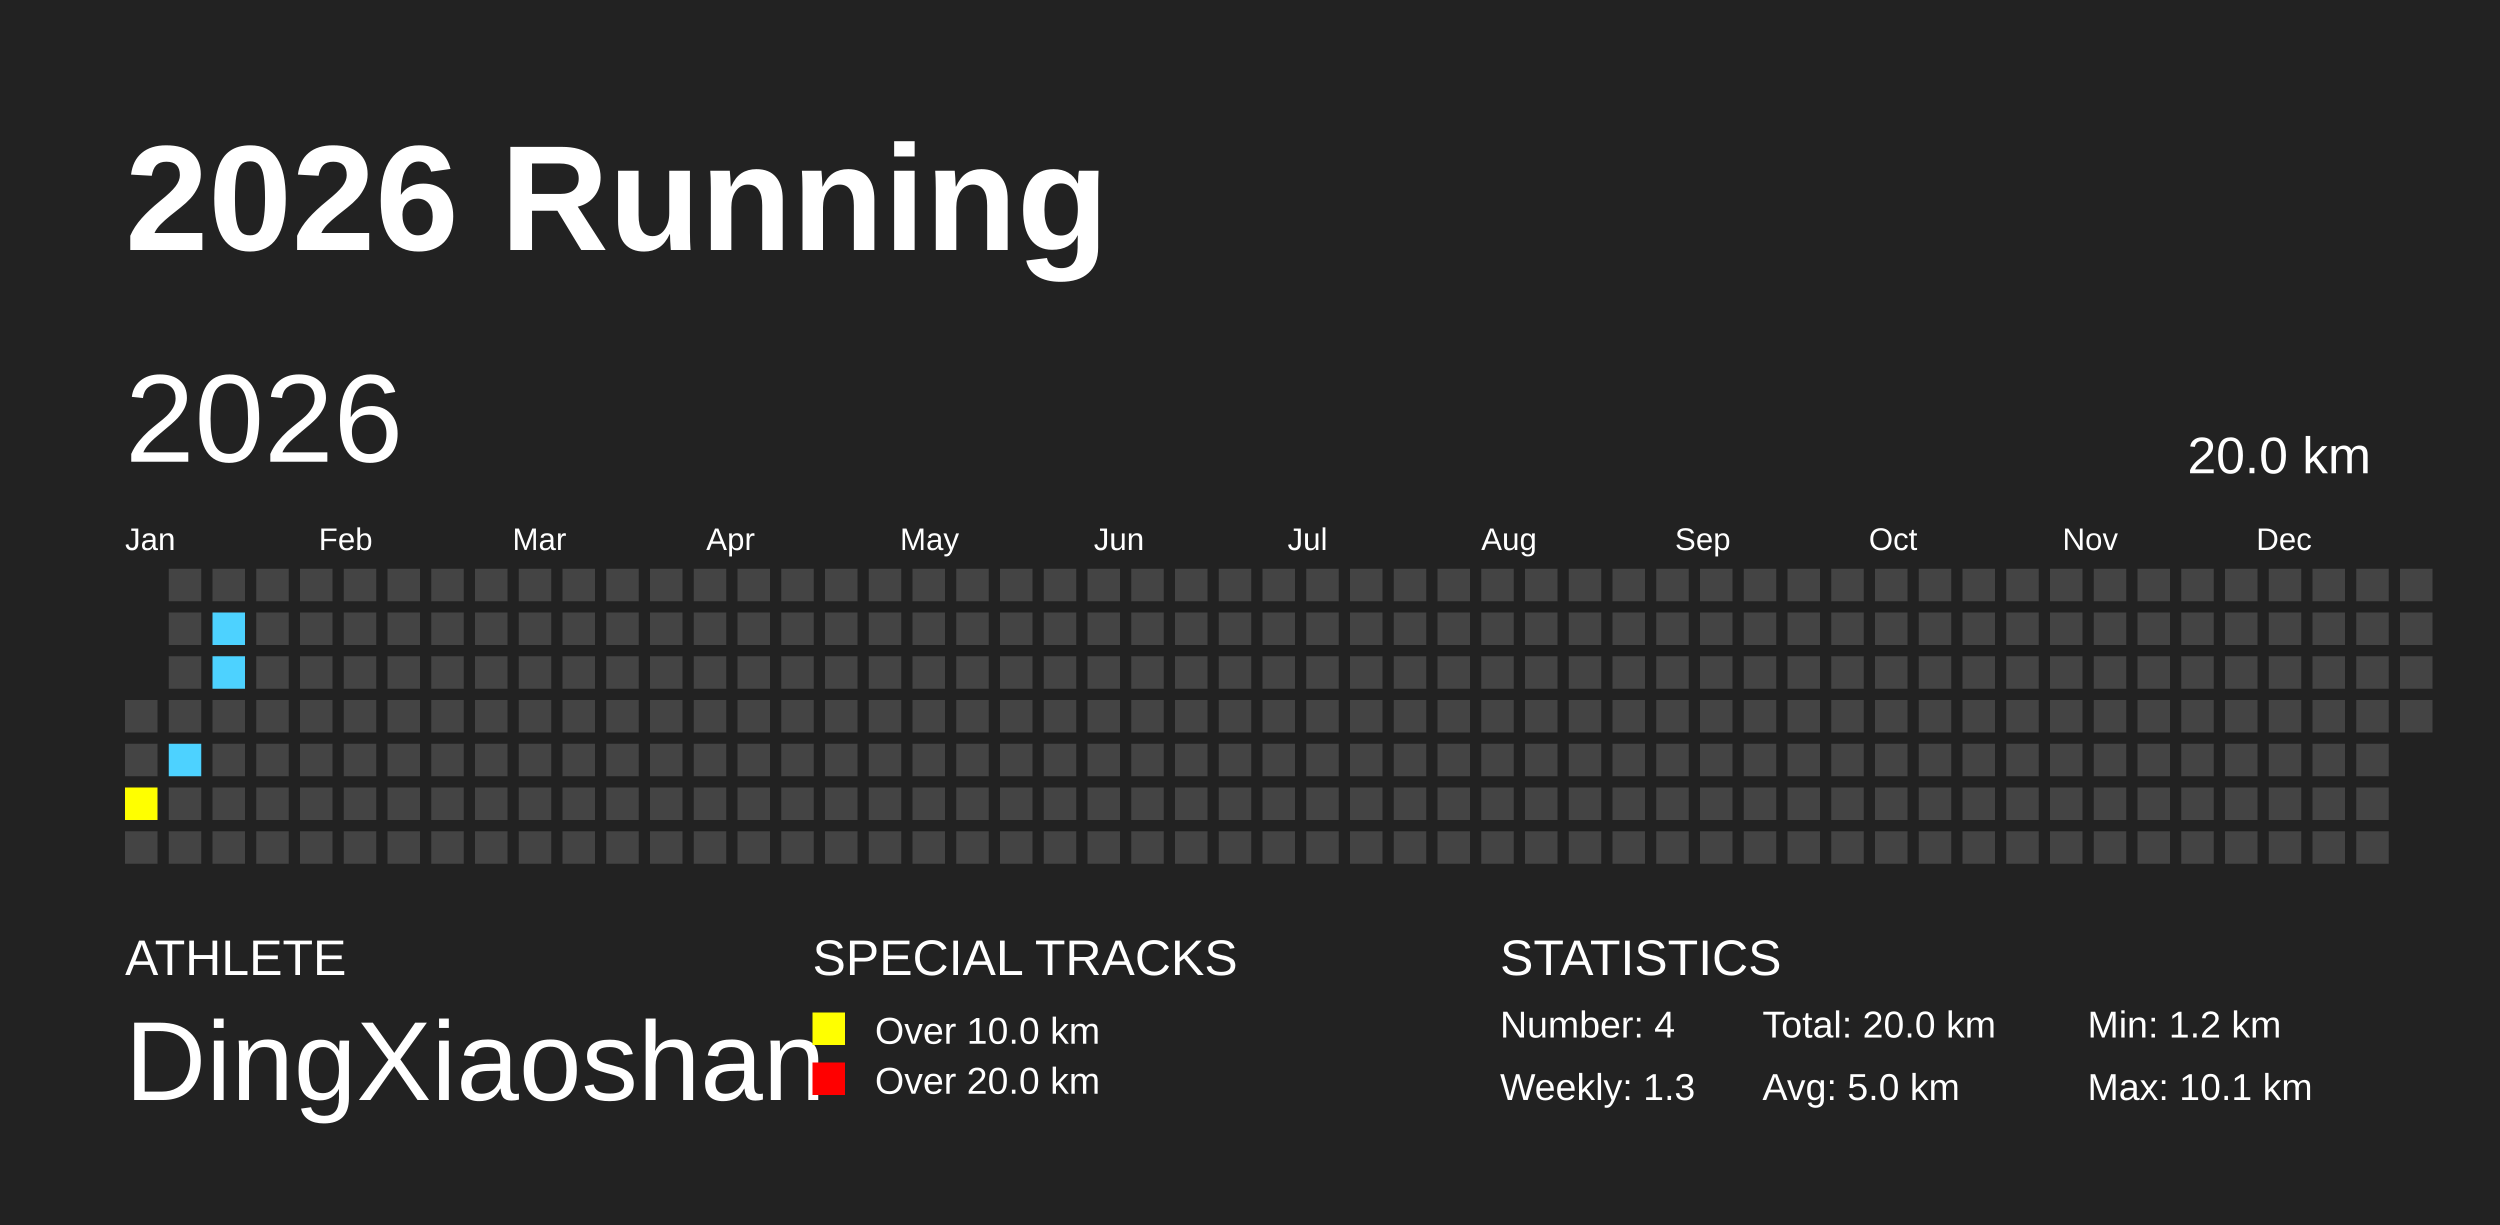
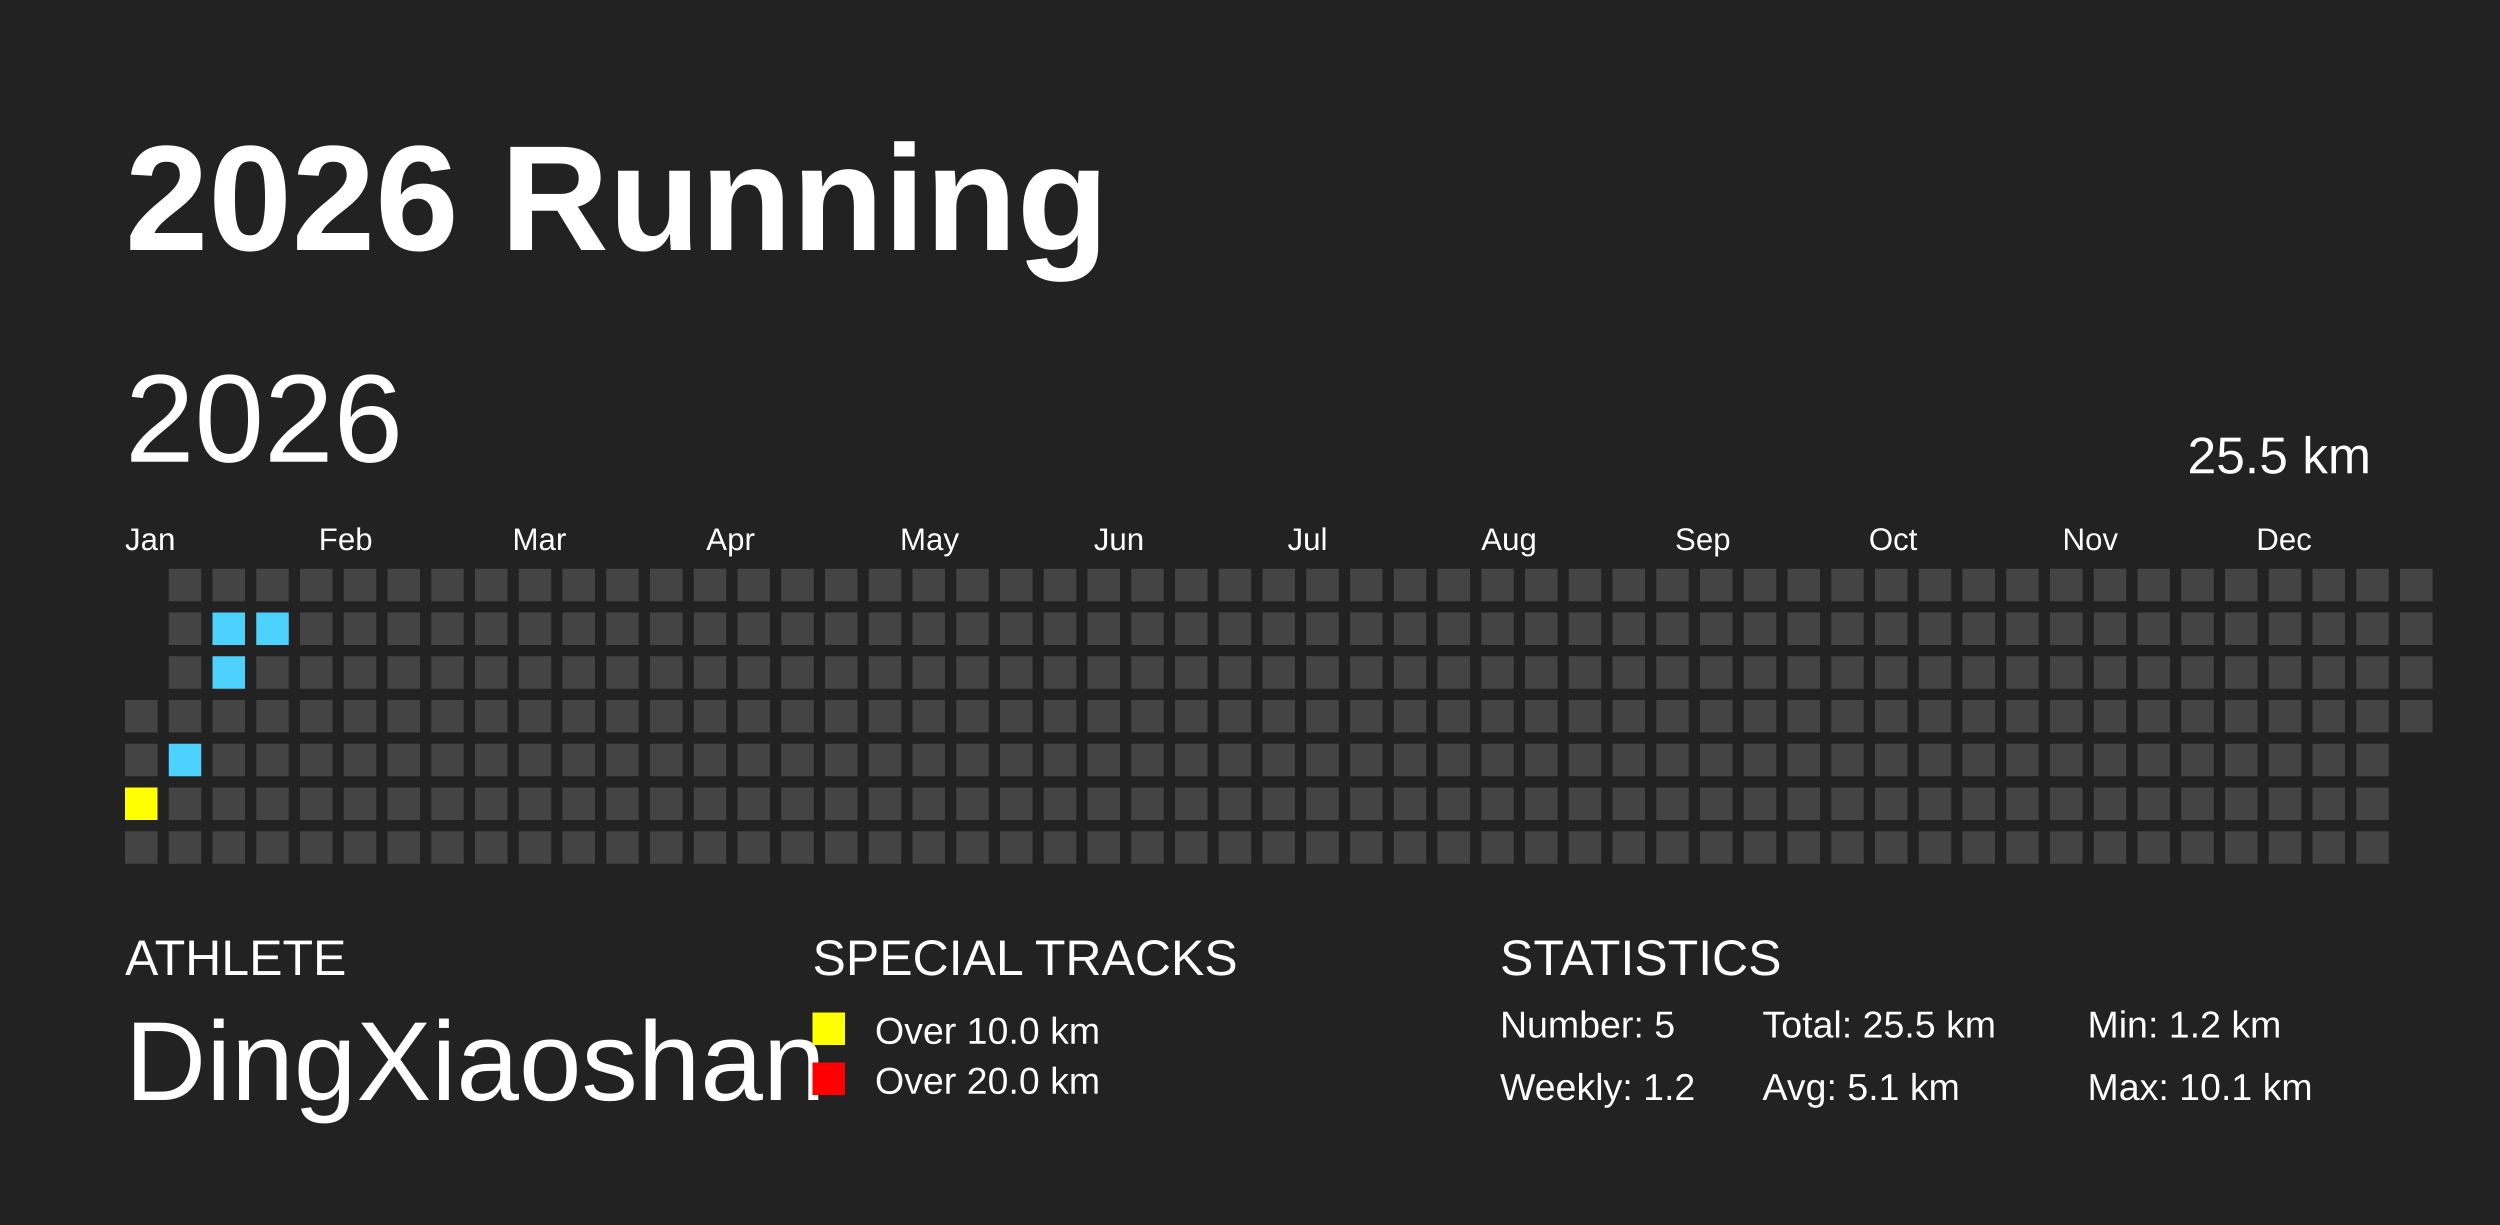
<svg xmlns="http://www.w3.org/2000/svg" baseProfile="full" height="98mm" version="1.1" viewBox="0,0,200,98" width="200mm">
  <defs />
  <rect fill="#222222" height="98" width="200" x="0" y="0" />
  <text fill="#FFFFFF" style="font-size:12px; font-family:Arial; font-weight:bold;" x="10" y="20">2026 Running</text>
  <text fill="#FFFFFF" style="font-size:4px; font-family:Arial" x="10" y="78">ATHLETE</text>
  <text fill="#FFFFFF" style="font-size:9px; font-family:Arial" x="10" y="88">DingXiaoshan</text>
  <text fill="#FFFFFF" style="font-size:4px; font-family:Arial" x="65" y="78">SPECIAL TRACKS</text>
  <rect fill="yellow" height="2.6" width="2.6" x="65" y="81" />
  <text fill="#FFFFFF" style="font-size:3px; font-family:Arial" x="70" y="83.5">Over 10.0 km</text>
  <rect fill="red" height="2.6" width="2.6" x="65" y="85" />
  <text fill="#FFFFFF" style="font-size:3px; font-family:Arial" x="70" y="87.5">Over 20.0 km</text>
  <text fill="#FFFFFF" style="font-size:4px; font-family:Arial" x="120" y="78">STATISTICS</text>
-   <text fill="#FFFFFF" style="font-size:3px; font-family:Arial" x="120" y="83">Number: 4</text>
-   <text fill="#FFFFFF" style="font-size:3px; font-family:Arial" x="120" y="88">Weekly: 1.3</text>
-   <text fill="#FFFFFF" style="font-size:3px; font-family:Arial" x="141" y="83">Total: 20.0 km</text>
-   <text fill="#FFFFFF" style="font-size:3px; font-family:Arial" x="141" y="88">Avg: 5.0 km</text>
+   <text fill="#FFFFFF" style="font-size:3px; font-family:Arial" x="120" y="83">Number: 5</text>
+   <text fill="#FFFFFF" style="font-size:3px; font-family:Arial" x="120" y="88">Weekly: 1.2</text>
+   <text fill="#FFFFFF" style="font-size:3px; font-family:Arial" x="141" y="83">Total: 25.5 km</text>
+   <text fill="#FFFFFF" style="font-size:3px; font-family:Arial" x="141" y="88">Avg: 5.1 km</text>
  <text fill="#FFFFFF" style="font-size:3px; font-family:Arial" x="167" y="83">Min: 1.2 km</text>
  <text fill="#FFFFFF" style="font-size:3px; font-family:Arial" x="167" y="88">Max: 10.1 km</text>
  <text dominant-baseline="hanging" fill="#FFFFFF" style="font-size:10.0px; font-family:Arial;" x="10" y="30">2026</text>
-   <text dominant-baseline="hanging" fill="#FFFFFF" style="font-size:4.125px; font-family:Arial;" x="175" y="35">20.0 km</text>
+   <text dominant-baseline="hanging" fill="#FFFFFF" style="font-size:4.125px; font-family:Arial;" x="175" y="35">25.5 km</text>
  <text fill="#FFFFFF" style="font-size:2.5px; font-family:Arial" x="10.0" y="44">Jan</text>
  <text fill="#FFFFFF" style="font-size:2.5px; font-family:Arial" x="25.5" y="44">Feb</text>
  <text fill="#FFFFFF" style="font-size:2.5px; font-family:Arial" x="41.0" y="44">Mar</text>
  <text fill="#FFFFFF" style="font-size:2.5px; font-family:Arial" x="56.5" y="44">Apr</text>
  <text fill="#FFFFFF" style="font-size:2.5px; font-family:Arial" x="72.0" y="44">May</text>
  <text fill="#FFFFFF" style="font-size:2.5px; font-family:Arial" x="87.5" y="44">Jun</text>
  <text fill="#FFFFFF" style="font-size:2.5px; font-family:Arial" x="103.0" y="44">Jul</text>
  <text fill="#FFFFFF" style="font-size:2.5px; font-family:Arial" x="118.5" y="44">Aug</text>
  <text fill="#FFFFFF" style="font-size:2.5px; font-family:Arial" x="134.0" y="44">Sep</text>
  <text fill="#FFFFFF" style="font-size:2.5px; font-family:Arial" x="149.5" y="44">Oct</text>
  <text fill="#FFFFFF" style="font-size:2.5px; font-family:Arial" x="165.0" y="44">Nov</text>
  <text fill="#FFFFFF" style="font-size:2.5px; font-family:Arial" x="180.5" y="44">Dec</text>
  <rect fill="#444444" height="2.6" width="2.6" x="10.0" y="56.0" />
  <rect fill="#444444" height="2.6" width="2.6" x="10.0" y="59.5" />
  <rect fill="yellow" height="2.6" width="2.6" x="10.0" y="63.0" />
  <rect fill="#444444" height="2.6" width="2.6" x="10.0" y="66.5" />
  <rect fill="#444444" height="2.6" width="2.6" x="13.5" y="45.5" />
  <rect fill="#444444" height="2.6" width="2.6" x="13.5" y="49.0" />
  <rect fill="#444444" height="2.6" width="2.6" x="13.5" y="52.5" />
  <rect fill="#444444" height="2.6" width="2.6" x="13.5" y="56.0" />
  <rect fill="#4DD2FF" height="2.6" width="2.6" x="13.5" y="59.5" />
  <rect fill="#444444" height="2.6" width="2.6" x="13.5" y="63.0" />
  <rect fill="#444444" height="2.6" width="2.6" x="13.5" y="66.5" />
  <rect fill="#444444" height="2.6" width="2.6" x="17.0" y="45.5" />
  <rect fill="#4DD2FF" height="2.6" width="2.6" x="17.0" y="49.0" />
  <rect fill="#4DD2FF" height="2.6" width="2.6" x="17.0" y="52.5" />
  <rect fill="#444444" height="2.6" width="2.6" x="17.0" y="56.0" />
  <rect fill="#444444" height="2.6" width="2.6" x="17.0" y="59.5" />
  <rect fill="#444444" height="2.6" width="2.6" x="17.0" y="63.0" />
  <rect fill="#444444" height="2.6" width="2.6" x="17.0" y="66.5" />
  <rect fill="#444444" height="2.6" width="2.6" x="20.5" y="45.5" />
-   <rect fill="#444444" height="2.6" width="2.6" x="20.5" y="49.0" />
+   <rect fill="#4DD2FF" height="2.6" width="2.6" x="20.5" y="49.0" />
  <rect fill="#444444" height="2.6" width="2.6" x="20.5" y="52.5" />
  <rect fill="#444444" height="2.6" width="2.6" x="20.5" y="56.0" />
  <rect fill="#444444" height="2.6" width="2.6" x="20.5" y="59.5" />
  <rect fill="#444444" height="2.6" width="2.6" x="20.5" y="63.0" />
  <rect fill="#444444" height="2.6" width="2.6" x="20.5" y="66.5" />
  <rect fill="#444444" height="2.6" width="2.6" x="24.0" y="45.5" />
  <rect fill="#444444" height="2.6" width="2.6" x="24.0" y="49.0" />
  <rect fill="#444444" height="2.6" width="2.6" x="24.0" y="52.5" />
  <rect fill="#444444" height="2.6" width="2.6" x="24.0" y="56.0" />
  <rect fill="#444444" height="2.6" width="2.6" x="24.0" y="59.5" />
  <rect fill="#444444" height="2.6" width="2.6" x="24.0" y="63.0" />
  <rect fill="#444444" height="2.6" width="2.6" x="24.0" y="66.5" />
  <rect fill="#444444" height="2.6" width="2.6" x="27.5" y="45.5" />
  <rect fill="#444444" height="2.6" width="2.6" x="27.5" y="49.0" />
  <rect fill="#444444" height="2.6" width="2.6" x="27.5" y="52.5" />
  <rect fill="#444444" height="2.6" width="2.6" x="27.5" y="56.0" />
  <rect fill="#444444" height="2.6" width="2.6" x="27.5" y="59.5" />
  <rect fill="#444444" height="2.6" width="2.6" x="27.5" y="63.0" />
  <rect fill="#444444" height="2.6" width="2.6" x="27.5" y="66.5" />
  <rect fill="#444444" height="2.6" width="2.6" x="31.0" y="45.5" />
  <rect fill="#444444" height="2.6" width="2.6" x="31.0" y="49.0" />
  <rect fill="#444444" height="2.6" width="2.6" x="31.0" y="52.5" />
  <rect fill="#444444" height="2.6" width="2.6" x="31.0" y="56.0" />
  <rect fill="#444444" height="2.6" width="2.6" x="31.0" y="59.5" />
  <rect fill="#444444" height="2.6" width="2.6" x="31.0" y="63.0" />
  <rect fill="#444444" height="2.6" width="2.6" x="31.0" y="66.5" />
  <rect fill="#444444" height="2.6" width="2.6" x="34.5" y="45.5" />
  <rect fill="#444444" height="2.6" width="2.6" x="34.5" y="49.0" />
  <rect fill="#444444" height="2.6" width="2.6" x="34.5" y="52.5" />
  <rect fill="#444444" height="2.6" width="2.6" x="34.5" y="56.0" />
  <rect fill="#444444" height="2.6" width="2.6" x="34.5" y="59.5" />
  <rect fill="#444444" height="2.6" width="2.6" x="34.5" y="63.0" />
  <rect fill="#444444" height="2.6" width="2.6" x="34.5" y="66.5" />
  <rect fill="#444444" height="2.6" width="2.6" x="38.0" y="45.5" />
  <rect fill="#444444" height="2.6" width="2.6" x="38.0" y="49.0" />
  <rect fill="#444444" height="2.6" width="2.6" x="38.0" y="52.5" />
  <rect fill="#444444" height="2.6" width="2.6" x="38.0" y="56.0" />
  <rect fill="#444444" height="2.6" width="2.6" x="38.0" y="59.5" />
  <rect fill="#444444" height="2.6" width="2.6" x="38.0" y="63.0" />
  <rect fill="#444444" height="2.6" width="2.6" x="38.0" y="66.5" />
  <rect fill="#444444" height="2.6" width="2.6" x="41.5" y="45.5" />
  <rect fill="#444444" height="2.6" width="2.6" x="41.5" y="49.0" />
  <rect fill="#444444" height="2.6" width="2.6" x="41.5" y="52.5" />
  <rect fill="#444444" height="2.6" width="2.6" x="41.5" y="56.0" />
  <rect fill="#444444" height="2.6" width="2.6" x="41.5" y="59.5" />
  <rect fill="#444444" height="2.6" width="2.6" x="41.5" y="63.0" />
  <rect fill="#444444" height="2.6" width="2.6" x="41.5" y="66.5" />
  <rect fill="#444444" height="2.6" width="2.6" x="45.0" y="45.5" />
  <rect fill="#444444" height="2.6" width="2.6" x="45.0" y="49.0" />
  <rect fill="#444444" height="2.6" width="2.6" x="45.0" y="52.5" />
  <rect fill="#444444" height="2.6" width="2.6" x="45.0" y="56.0" />
  <rect fill="#444444" height="2.6" width="2.6" x="45.0" y="59.5" />
  <rect fill="#444444" height="2.6" width="2.6" x="45.0" y="63.0" />
  <rect fill="#444444" height="2.6" width="2.6" x="45.0" y="66.5" />
  <rect fill="#444444" height="2.6" width="2.6" x="48.5" y="45.5" />
  <rect fill="#444444" height="2.6" width="2.6" x="48.5" y="49.0" />
  <rect fill="#444444" height="2.6" width="2.6" x="48.5" y="52.5" />
  <rect fill="#444444" height="2.6" width="2.6" x="48.5" y="56.0" />
  <rect fill="#444444" height="2.6" width="2.6" x="48.5" y="59.5" />
  <rect fill="#444444" height="2.6" width="2.6" x="48.5" y="63.0" />
  <rect fill="#444444" height="2.6" width="2.6" x="48.5" y="66.5" />
  <rect fill="#444444" height="2.6" width="2.6" x="52.0" y="45.5" />
  <rect fill="#444444" height="2.6" width="2.6" x="52.0" y="49.0" />
  <rect fill="#444444" height="2.6" width="2.6" x="52.0" y="52.5" />
  <rect fill="#444444" height="2.6" width="2.6" x="52.0" y="56.0" />
  <rect fill="#444444" height="2.6" width="2.6" x="52.0" y="59.5" />
  <rect fill="#444444" height="2.6" width="2.6" x="52.0" y="63.0" />
  <rect fill="#444444" height="2.6" width="2.6" x="52.0" y="66.5" />
  <rect fill="#444444" height="2.6" width="2.6" x="55.5" y="45.5" />
  <rect fill="#444444" height="2.6" width="2.6" x="55.5" y="49.0" />
  <rect fill="#444444" height="2.6" width="2.6" x="55.5" y="52.5" />
  <rect fill="#444444" height="2.6" width="2.6" x="55.5" y="56.0" />
  <rect fill="#444444" height="2.6" width="2.6" x="55.5" y="59.5" />
  <rect fill="#444444" height="2.6" width="2.6" x="55.5" y="63.0" />
  <rect fill="#444444" height="2.6" width="2.6" x="55.5" y="66.5" />
  <rect fill="#444444" height="2.6" width="2.6" x="59.0" y="45.5" />
  <rect fill="#444444" height="2.6" width="2.6" x="59.0" y="49.0" />
  <rect fill="#444444" height="2.6" width="2.6" x="59.0" y="52.5" />
  <rect fill="#444444" height="2.6" width="2.6" x="59.0" y="56.0" />
  <rect fill="#444444" height="2.6" width="2.6" x="59.0" y="59.5" />
  <rect fill="#444444" height="2.6" width="2.6" x="59.0" y="63.0" />
  <rect fill="#444444" height="2.6" width="2.6" x="59.0" y="66.5" />
  <rect fill="#444444" height="2.6" width="2.6" x="62.5" y="45.5" />
  <rect fill="#444444" height="2.6" width="2.6" x="62.5" y="49.0" />
  <rect fill="#444444" height="2.6" width="2.6" x="62.5" y="52.5" />
  <rect fill="#444444" height="2.6" width="2.6" x="62.5" y="56.0" />
  <rect fill="#444444" height="2.6" width="2.6" x="62.5" y="59.5" />
  <rect fill="#444444" height="2.6" width="2.6" x="62.5" y="63.0" />
  <rect fill="#444444" height="2.6" width="2.6" x="62.5" y="66.5" />
  <rect fill="#444444" height="2.6" width="2.6" x="66.0" y="45.5" />
  <rect fill="#444444" height="2.6" width="2.6" x="66.0" y="49.0" />
  <rect fill="#444444" height="2.6" width="2.6" x="66.0" y="52.5" />
  <rect fill="#444444" height="2.6" width="2.6" x="66.0" y="56.0" />
  <rect fill="#444444" height="2.6" width="2.6" x="66.0" y="59.5" />
  <rect fill="#444444" height="2.6" width="2.6" x="66.0" y="63.0" />
  <rect fill="#444444" height="2.6" width="2.6" x="66.0" y="66.5" />
  <rect fill="#444444" height="2.6" width="2.6" x="69.5" y="45.5" />
  <rect fill="#444444" height="2.6" width="2.6" x="69.5" y="49.0" />
  <rect fill="#444444" height="2.6" width="2.6" x="69.5" y="52.5" />
  <rect fill="#444444" height="2.6" width="2.6" x="69.5" y="56.0" />
  <rect fill="#444444" height="2.6" width="2.6" x="69.5" y="59.5" />
  <rect fill="#444444" height="2.6" width="2.6" x="69.5" y="63.0" />
  <rect fill="#444444" height="2.6" width="2.6" x="69.5" y="66.5" />
  <rect fill="#444444" height="2.6" width="2.6" x="73.0" y="45.5" />
  <rect fill="#444444" height="2.6" width="2.6" x="73.0" y="49.0" />
  <rect fill="#444444" height="2.6" width="2.6" x="73.0" y="52.5" />
  <rect fill="#444444" height="2.6" width="2.6" x="73.0" y="56.0" />
  <rect fill="#444444" height="2.6" width="2.6" x="73.0" y="59.5" />
  <rect fill="#444444" height="2.6" width="2.6" x="73.0" y="63.0" />
  <rect fill="#444444" height="2.6" width="2.6" x="73.0" y="66.5" />
  <rect fill="#444444" height="2.6" width="2.6" x="76.5" y="45.5" />
  <rect fill="#444444" height="2.6" width="2.6" x="76.5" y="49.0" />
  <rect fill="#444444" height="2.6" width="2.6" x="76.5" y="52.5" />
  <rect fill="#444444" height="2.6" width="2.6" x="76.5" y="56.0" />
  <rect fill="#444444" height="2.6" width="2.6" x="76.5" y="59.5" />
  <rect fill="#444444" height="2.6" width="2.6" x="76.5" y="63.0" />
  <rect fill="#444444" height="2.6" width="2.6" x="76.5" y="66.5" />
  <rect fill="#444444" height="2.6" width="2.6" x="80.0" y="45.5" />
  <rect fill="#444444" height="2.6" width="2.6" x="80.0" y="49.0" />
  <rect fill="#444444" height="2.6" width="2.6" x="80.0" y="52.5" />
  <rect fill="#444444" height="2.6" width="2.6" x="80.0" y="56.0" />
  <rect fill="#444444" height="2.6" width="2.6" x="80.0" y="59.5" />
  <rect fill="#444444" height="2.6" width="2.6" x="80.0" y="63.0" />
  <rect fill="#444444" height="2.6" width="2.6" x="80.0" y="66.5" />
  <rect fill="#444444" height="2.6" width="2.6" x="83.5" y="45.5" />
  <rect fill="#444444" height="2.6" width="2.6" x="83.5" y="49.0" />
  <rect fill="#444444" height="2.6" width="2.6" x="83.5" y="52.5" />
  <rect fill="#444444" height="2.6" width="2.6" x="83.5" y="56.0" />
  <rect fill="#444444" height="2.6" width="2.6" x="83.5" y="59.5" />
  <rect fill="#444444" height="2.6" width="2.6" x="83.5" y="63.0" />
  <rect fill="#444444" height="2.6" width="2.6" x="83.5" y="66.5" />
  <rect fill="#444444" height="2.6" width="2.6" x="87.0" y="45.5" />
  <rect fill="#444444" height="2.6" width="2.6" x="87.0" y="49.0" />
  <rect fill="#444444" height="2.6" width="2.6" x="87.0" y="52.5" />
  <rect fill="#444444" height="2.6" width="2.6" x="87.0" y="56.0" />
  <rect fill="#444444" height="2.6" width="2.6" x="87.0" y="59.5" />
  <rect fill="#444444" height="2.6" width="2.6" x="87.0" y="63.0" />
  <rect fill="#444444" height="2.6" width="2.6" x="87.0" y="66.5" />
  <rect fill="#444444" height="2.6" width="2.6" x="90.5" y="45.5" />
  <rect fill="#444444" height="2.6" width="2.6" x="90.5" y="49.0" />
  <rect fill="#444444" height="2.6" width="2.6" x="90.5" y="52.5" />
  <rect fill="#444444" height="2.6" width="2.6" x="90.5" y="56.0" />
  <rect fill="#444444" height="2.6" width="2.6" x="90.5" y="59.5" />
  <rect fill="#444444" height="2.6" width="2.6" x="90.5" y="63.0" />
  <rect fill="#444444" height="2.6" width="2.6" x="90.5" y="66.5" />
  <rect fill="#444444" height="2.6" width="2.6" x="94.0" y="45.5" />
  <rect fill="#444444" height="2.6" width="2.6" x="94.0" y="49.0" />
  <rect fill="#444444" height="2.6" width="2.6" x="94.0" y="52.5" />
  <rect fill="#444444" height="2.6" width="2.6" x="94.0" y="56.0" />
  <rect fill="#444444" height="2.6" width="2.6" x="94.0" y="59.5" />
  <rect fill="#444444" height="2.6" width="2.6" x="94.0" y="63.0" />
  <rect fill="#444444" height="2.6" width="2.6" x="94.0" y="66.5" />
  <rect fill="#444444" height="2.6" width="2.6" x="97.5" y="45.5" />
  <rect fill="#444444" height="2.6" width="2.6" x="97.5" y="49.0" />
  <rect fill="#444444" height="2.6" width="2.6" x="97.5" y="52.5" />
  <rect fill="#444444" height="2.6" width="2.6" x="97.5" y="56.0" />
  <rect fill="#444444" height="2.6" width="2.6" x="97.5" y="59.5" />
  <rect fill="#444444" height="2.6" width="2.6" x="97.5" y="63.0" />
  <rect fill="#444444" height="2.6" width="2.6" x="97.5" y="66.5" />
  <rect fill="#444444" height="2.6" width="2.6" x="101.0" y="45.5" />
  <rect fill="#444444" height="2.6" width="2.6" x="101.0" y="49.0" />
  <rect fill="#444444" height="2.6" width="2.6" x="101.0" y="52.5" />
  <rect fill="#444444" height="2.6" width="2.6" x="101.0" y="56.0" />
  <rect fill="#444444" height="2.6" width="2.6" x="101.0" y="59.5" />
  <rect fill="#444444" height="2.6" width="2.6" x="101.0" y="63.0" />
  <rect fill="#444444" height="2.6" width="2.6" x="101.0" y="66.5" />
  <rect fill="#444444" height="2.6" width="2.6" x="104.5" y="45.5" />
  <rect fill="#444444" height="2.6" width="2.6" x="104.5" y="49.0" />
  <rect fill="#444444" height="2.6" width="2.6" x="104.5" y="52.5" />
  <rect fill="#444444" height="2.6" width="2.6" x="104.5" y="56.0" />
  <rect fill="#444444" height="2.6" width="2.6" x="104.5" y="59.5" />
  <rect fill="#444444" height="2.6" width="2.6" x="104.5" y="63.0" />
  <rect fill="#444444" height="2.6" width="2.6" x="104.5" y="66.5" />
  <rect fill="#444444" height="2.6" width="2.6" x="108.0" y="45.5" />
  <rect fill="#444444" height="2.6" width="2.6" x="108.0" y="49.0" />
  <rect fill="#444444" height="2.6" width="2.6" x="108.0" y="52.5" />
  <rect fill="#444444" height="2.6" width="2.6" x="108.0" y="56.0" />
  <rect fill="#444444" height="2.6" width="2.6" x="108.0" y="59.5" />
  <rect fill="#444444" height="2.6" width="2.6" x="108.0" y="63.0" />
  <rect fill="#444444" height="2.6" width="2.6" x="108.0" y="66.5" />
  <rect fill="#444444" height="2.6" width="2.6" x="111.5" y="45.5" />
  <rect fill="#444444" height="2.6" width="2.6" x="111.5" y="49.0" />
  <rect fill="#444444" height="2.6" width="2.6" x="111.5" y="52.5" />
  <rect fill="#444444" height="2.6" width="2.6" x="111.5" y="56.0" />
  <rect fill="#444444" height="2.6" width="2.6" x="111.5" y="59.5" />
  <rect fill="#444444" height="2.6" width="2.6" x="111.5" y="63.0" />
  <rect fill="#444444" height="2.6" width="2.6" x="111.5" y="66.5" />
  <rect fill="#444444" height="2.6" width="2.6" x="115.0" y="45.5" />
  <rect fill="#444444" height="2.6" width="2.6" x="115.0" y="49.0" />
  <rect fill="#444444" height="2.6" width="2.6" x="115.0" y="52.5" />
  <rect fill="#444444" height="2.6" width="2.6" x="115.0" y="56.0" />
  <rect fill="#444444" height="2.6" width="2.6" x="115.0" y="59.5" />
  <rect fill="#444444" height="2.6" width="2.6" x="115.0" y="63.0" />
  <rect fill="#444444" height="2.6" width="2.6" x="115.0" y="66.5" />
  <rect fill="#444444" height="2.6" width="2.6" x="118.5" y="45.5" />
  <rect fill="#444444" height="2.6" width="2.6" x="118.5" y="49.0" />
  <rect fill="#444444" height="2.6" width="2.6" x="118.5" y="52.5" />
  <rect fill="#444444" height="2.6" width="2.6" x="118.5" y="56.0" />
  <rect fill="#444444" height="2.6" width="2.6" x="118.5" y="59.5" />
  <rect fill="#444444" height="2.6" width="2.6" x="118.5" y="63.0" />
  <rect fill="#444444" height="2.6" width="2.6" x="118.5" y="66.5" />
  <rect fill="#444444" height="2.6" width="2.6" x="122.0" y="45.5" />
  <rect fill="#444444" height="2.6" width="2.6" x="122.0" y="49.0" />
  <rect fill="#444444" height="2.6" width="2.6" x="122.0" y="52.5" />
  <rect fill="#444444" height="2.6" width="2.6" x="122.0" y="56.0" />
  <rect fill="#444444" height="2.6" width="2.6" x="122.0" y="59.5" />
  <rect fill="#444444" height="2.6" width="2.6" x="122.0" y="63.0" />
  <rect fill="#444444" height="2.6" width="2.6" x="122.0" y="66.5" />
  <rect fill="#444444" height="2.6" width="2.6" x="125.5" y="45.5" />
  <rect fill="#444444" height="2.6" width="2.6" x="125.5" y="49.0" />
  <rect fill="#444444" height="2.6" width="2.6" x="125.5" y="52.5" />
  <rect fill="#444444" height="2.6" width="2.6" x="125.5" y="56.0" />
  <rect fill="#444444" height="2.6" width="2.6" x="125.5" y="59.5" />
  <rect fill="#444444" height="2.6" width="2.6" x="125.5" y="63.0" />
  <rect fill="#444444" height="2.6" width="2.6" x="125.5" y="66.5" />
  <rect fill="#444444" height="2.6" width="2.6" x="129.0" y="45.5" />
  <rect fill="#444444" height="2.6" width="2.6" x="129.0" y="49.0" />
  <rect fill="#444444" height="2.6" width="2.6" x="129.0" y="52.5" />
  <rect fill="#444444" height="2.6" width="2.6" x="129.0" y="56.0" />
  <rect fill="#444444" height="2.6" width="2.6" x="129.0" y="59.5" />
  <rect fill="#444444" height="2.6" width="2.6" x="129.0" y="63.0" />
  <rect fill="#444444" height="2.6" width="2.6" x="129.0" y="66.5" />
  <rect fill="#444444" height="2.6" width="2.6" x="132.5" y="45.5" />
  <rect fill="#444444" height="2.6" width="2.6" x="132.5" y="49.0" />
  <rect fill="#444444" height="2.6" width="2.6" x="132.5" y="52.5" />
  <rect fill="#444444" height="2.6" width="2.6" x="132.5" y="56.0" />
  <rect fill="#444444" height="2.6" width="2.6" x="132.5" y="59.5" />
  <rect fill="#444444" height="2.6" width="2.6" x="132.5" y="63.0" />
  <rect fill="#444444" height="2.6" width="2.6" x="132.5" y="66.5" />
  <rect fill="#444444" height="2.6" width="2.6" x="136.0" y="45.5" />
  <rect fill="#444444" height="2.6" width="2.6" x="136.0" y="49.0" />
  <rect fill="#444444" height="2.6" width="2.6" x="136.0" y="52.5" />
  <rect fill="#444444" height="2.6" width="2.6" x="136.0" y="56.0" />
  <rect fill="#444444" height="2.6" width="2.6" x="136.0" y="59.5" />
  <rect fill="#444444" height="2.6" width="2.6" x="136.0" y="63.0" />
  <rect fill="#444444" height="2.6" width="2.6" x="136.0" y="66.5" />
  <rect fill="#444444" height="2.6" width="2.6" x="139.5" y="45.5" />
  <rect fill="#444444" height="2.6" width="2.6" x="139.5" y="49.0" />
  <rect fill="#444444" height="2.6" width="2.6" x="139.5" y="52.5" />
  <rect fill="#444444" height="2.6" width="2.6" x="139.5" y="56.0" />
  <rect fill="#444444" height="2.6" width="2.6" x="139.5" y="59.5" />
  <rect fill="#444444" height="2.6" width="2.6" x="139.5" y="63.0" />
  <rect fill="#444444" height="2.6" width="2.6" x="139.5" y="66.5" />
  <rect fill="#444444" height="2.6" width="2.6" x="143.0" y="45.5" />
  <rect fill="#444444" height="2.6" width="2.6" x="143.0" y="49.0" />
  <rect fill="#444444" height="2.6" width="2.6" x="143.0" y="52.5" />
  <rect fill="#444444" height="2.6" width="2.6" x="143.0" y="56.0" />
  <rect fill="#444444" height="2.6" width="2.6" x="143.0" y="59.5" />
  <rect fill="#444444" height="2.6" width="2.6" x="143.0" y="63.0" />
  <rect fill="#444444" height="2.6" width="2.6" x="143.0" y="66.5" />
  <rect fill="#444444" height="2.6" width="2.6" x="146.5" y="45.5" />
  <rect fill="#444444" height="2.6" width="2.6" x="146.5" y="49.0" />
  <rect fill="#444444" height="2.6" width="2.6" x="146.5" y="52.5" />
  <rect fill="#444444" height="2.6" width="2.6" x="146.5" y="56.0" />
  <rect fill="#444444" height="2.6" width="2.6" x="146.5" y="59.5" />
  <rect fill="#444444" height="2.6" width="2.6" x="146.5" y="63.0" />
  <rect fill="#444444" height="2.6" width="2.6" x="146.5" y="66.5" />
  <rect fill="#444444" height="2.6" width="2.6" x="150.0" y="45.5" />
  <rect fill="#444444" height="2.6" width="2.6" x="150.0" y="49.0" />
  <rect fill="#444444" height="2.6" width="2.6" x="150.0" y="52.5" />
  <rect fill="#444444" height="2.6" width="2.6" x="150.0" y="56.0" />
  <rect fill="#444444" height="2.6" width="2.6" x="150.0" y="59.5" />
  <rect fill="#444444" height="2.6" width="2.6" x="150.0" y="63.0" />
  <rect fill="#444444" height="2.6" width="2.6" x="150.0" y="66.5" />
  <rect fill="#444444" height="2.6" width="2.6" x="153.5" y="45.5" />
  <rect fill="#444444" height="2.6" width="2.6" x="153.5" y="49.0" />
  <rect fill="#444444" height="2.6" width="2.6" x="153.5" y="52.5" />
  <rect fill="#444444" height="2.6" width="2.6" x="153.5" y="56.0" />
  <rect fill="#444444" height="2.6" width="2.6" x="153.5" y="59.5" />
  <rect fill="#444444" height="2.6" width="2.6" x="153.5" y="63.0" />
  <rect fill="#444444" height="2.6" width="2.6" x="153.5" y="66.5" />
  <rect fill="#444444" height="2.6" width="2.6" x="157.0" y="45.5" />
  <rect fill="#444444" height="2.6" width="2.6" x="157.0" y="49.0" />
  <rect fill="#444444" height="2.6" width="2.6" x="157.0" y="52.5" />
  <rect fill="#444444" height="2.6" width="2.6" x="157.0" y="56.0" />
  <rect fill="#444444" height="2.6" width="2.6" x="157.0" y="59.5" />
  <rect fill="#444444" height="2.6" width="2.6" x="157.0" y="63.0" />
  <rect fill="#444444" height="2.6" width="2.6" x="157.0" y="66.5" />
  <rect fill="#444444" height="2.6" width="2.6" x="160.5" y="45.5" />
  <rect fill="#444444" height="2.6" width="2.6" x="160.5" y="49.0" />
  <rect fill="#444444" height="2.6" width="2.6" x="160.5" y="52.5" />
  <rect fill="#444444" height="2.6" width="2.6" x="160.5" y="56.0" />
  <rect fill="#444444" height="2.6" width="2.6" x="160.5" y="59.5" />
  <rect fill="#444444" height="2.6" width="2.6" x="160.5" y="63.0" />
  <rect fill="#444444" height="2.6" width="2.6" x="160.5" y="66.5" />
  <rect fill="#444444" height="2.6" width="2.6" x="164.0" y="45.5" />
  <rect fill="#444444" height="2.6" width="2.6" x="164.0" y="49.0" />
  <rect fill="#444444" height="2.6" width="2.6" x="164.0" y="52.5" />
  <rect fill="#444444" height="2.6" width="2.6" x="164.0" y="56.0" />
  <rect fill="#444444" height="2.6" width="2.6" x="164.0" y="59.5" />
  <rect fill="#444444" height="2.6" width="2.6" x="164.0" y="63.0" />
  <rect fill="#444444" height="2.6" width="2.6" x="164.0" y="66.5" />
  <rect fill="#444444" height="2.6" width="2.6" x="167.5" y="45.5" />
  <rect fill="#444444" height="2.6" width="2.6" x="167.5" y="49.0" />
  <rect fill="#444444" height="2.6" width="2.6" x="167.5" y="52.5" />
  <rect fill="#444444" height="2.6" width="2.6" x="167.5" y="56.0" />
  <rect fill="#444444" height="2.6" width="2.6" x="167.5" y="59.5" />
  <rect fill="#444444" height="2.6" width="2.6" x="167.5" y="63.0" />
  <rect fill="#444444" height="2.6" width="2.6" x="167.5" y="66.5" />
  <rect fill="#444444" height="2.6" width="2.6" x="171.0" y="45.5" />
  <rect fill="#444444" height="2.6" width="2.6" x="171.0" y="49.0" />
  <rect fill="#444444" height="2.6" width="2.6" x="171.0" y="52.5" />
  <rect fill="#444444" height="2.6" width="2.6" x="171.0" y="56.0" />
  <rect fill="#444444" height="2.6" width="2.6" x="171.0" y="59.5" />
  <rect fill="#444444" height="2.6" width="2.6" x="171.0" y="63.0" />
  <rect fill="#444444" height="2.6" width="2.6" x="171.0" y="66.5" />
  <rect fill="#444444" height="2.6" width="2.6" x="174.5" y="45.5" />
  <rect fill="#444444" height="2.6" width="2.6" x="174.5" y="49.0" />
  <rect fill="#444444" height="2.6" width="2.6" x="174.5" y="52.5" />
  <rect fill="#444444" height="2.6" width="2.6" x="174.5" y="56.0" />
  <rect fill="#444444" height="2.6" width="2.6" x="174.5" y="59.5" />
  <rect fill="#444444" height="2.6" width="2.6" x="174.5" y="63.0" />
  <rect fill="#444444" height="2.6" width="2.6" x="174.5" y="66.5" />
  <rect fill="#444444" height="2.6" width="2.6" x="178.0" y="45.5" />
  <rect fill="#444444" height="2.6" width="2.6" x="178.0" y="49.0" />
  <rect fill="#444444" height="2.6" width="2.6" x="178.0" y="52.5" />
  <rect fill="#444444" height="2.6" width="2.6" x="178.0" y="56.0" />
  <rect fill="#444444" height="2.6" width="2.6" x="178.0" y="59.5" />
  <rect fill="#444444" height="2.6" width="2.6" x="178.0" y="63.0" />
  <rect fill="#444444" height="2.6" width="2.6" x="178.0" y="66.5" />
  <rect fill="#444444" height="2.6" width="2.6" x="181.5" y="45.5" />
  <rect fill="#444444" height="2.6" width="2.6" x="181.5" y="49.0" />
  <rect fill="#444444" height="2.6" width="2.6" x="181.5" y="52.5" />
  <rect fill="#444444" height="2.6" width="2.6" x="181.5" y="56.0" />
  <rect fill="#444444" height="2.6" width="2.6" x="181.5" y="59.5" />
  <rect fill="#444444" height="2.6" width="2.6" x="181.5" y="63.0" />
  <rect fill="#444444" height="2.6" width="2.6" x="181.5" y="66.5" />
  <rect fill="#444444" height="2.6" width="2.6" x="185.0" y="45.5" />
  <rect fill="#444444" height="2.6" width="2.6" x="185.0" y="49.0" />
  <rect fill="#444444" height="2.6" width="2.6" x="185.0" y="52.5" />
  <rect fill="#444444" height="2.6" width="2.6" x="185.0" y="56.0" />
  <rect fill="#444444" height="2.6" width="2.6" x="185.0" y="59.5" />
  <rect fill="#444444" height="2.6" width="2.6" x="185.0" y="63.0" />
  <rect fill="#444444" height="2.6" width="2.6" x="185.0" y="66.5" />
  <rect fill="#444444" height="2.6" width="2.6" x="188.5" y="45.5" />
  <rect fill="#444444" height="2.6" width="2.6" x="188.5" y="49.0" />
  <rect fill="#444444" height="2.6" width="2.6" x="188.5" y="52.5" />
  <rect fill="#444444" height="2.6" width="2.6" x="188.5" y="56.0" />
  <rect fill="#444444" height="2.6" width="2.6" x="188.5" y="59.5" />
  <rect fill="#444444" height="2.6" width="2.6" x="188.5" y="63.0" />
  <rect fill="#444444" height="2.6" width="2.6" x="188.5" y="66.5" />
  <rect fill="#444444" height="2.6" width="2.6" x="192.0" y="45.5" />
  <rect fill="#444444" height="2.6" width="2.6" x="192.0" y="49.0" />
  <rect fill="#444444" height="2.6" width="2.6" x="192.0" y="52.5" />
  <rect fill="#444444" height="2.6" width="2.6" x="192.0" y="56.0" />
</svg>
